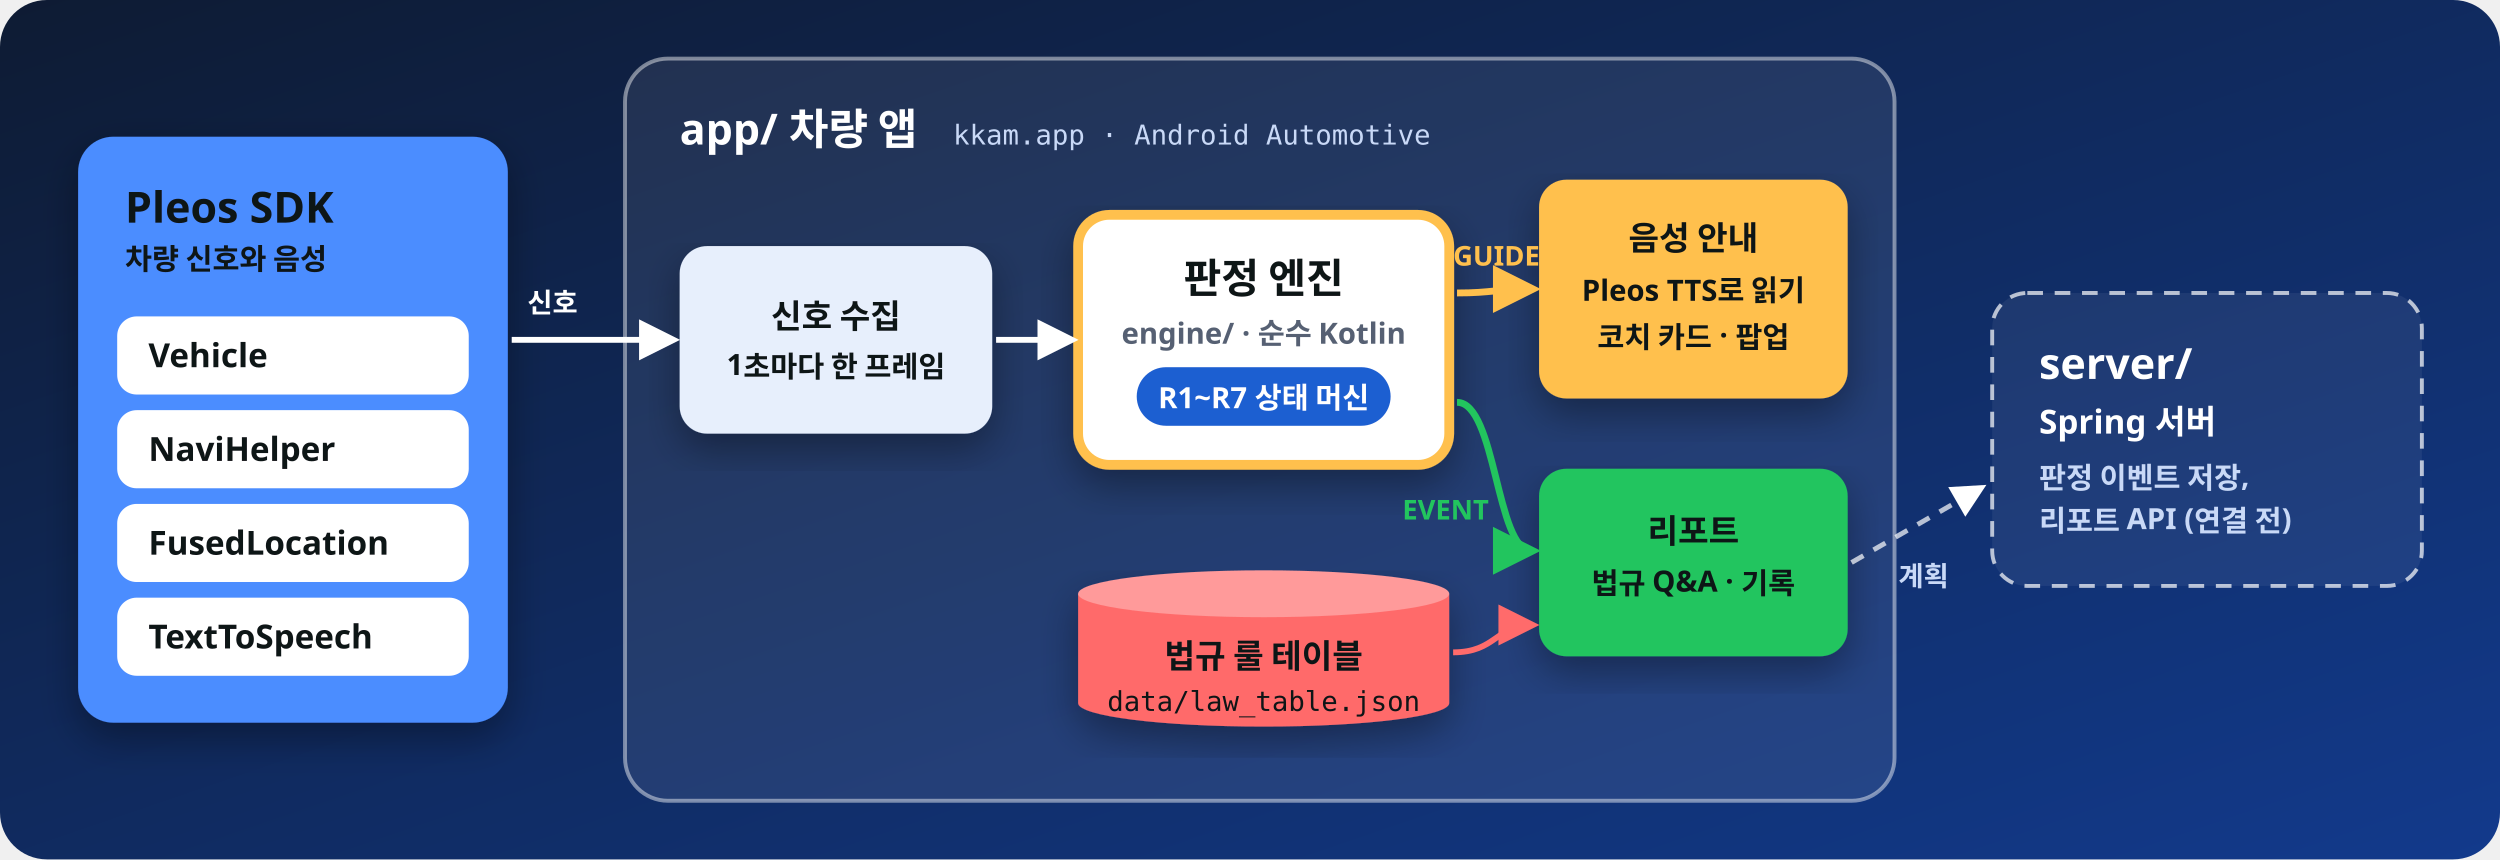
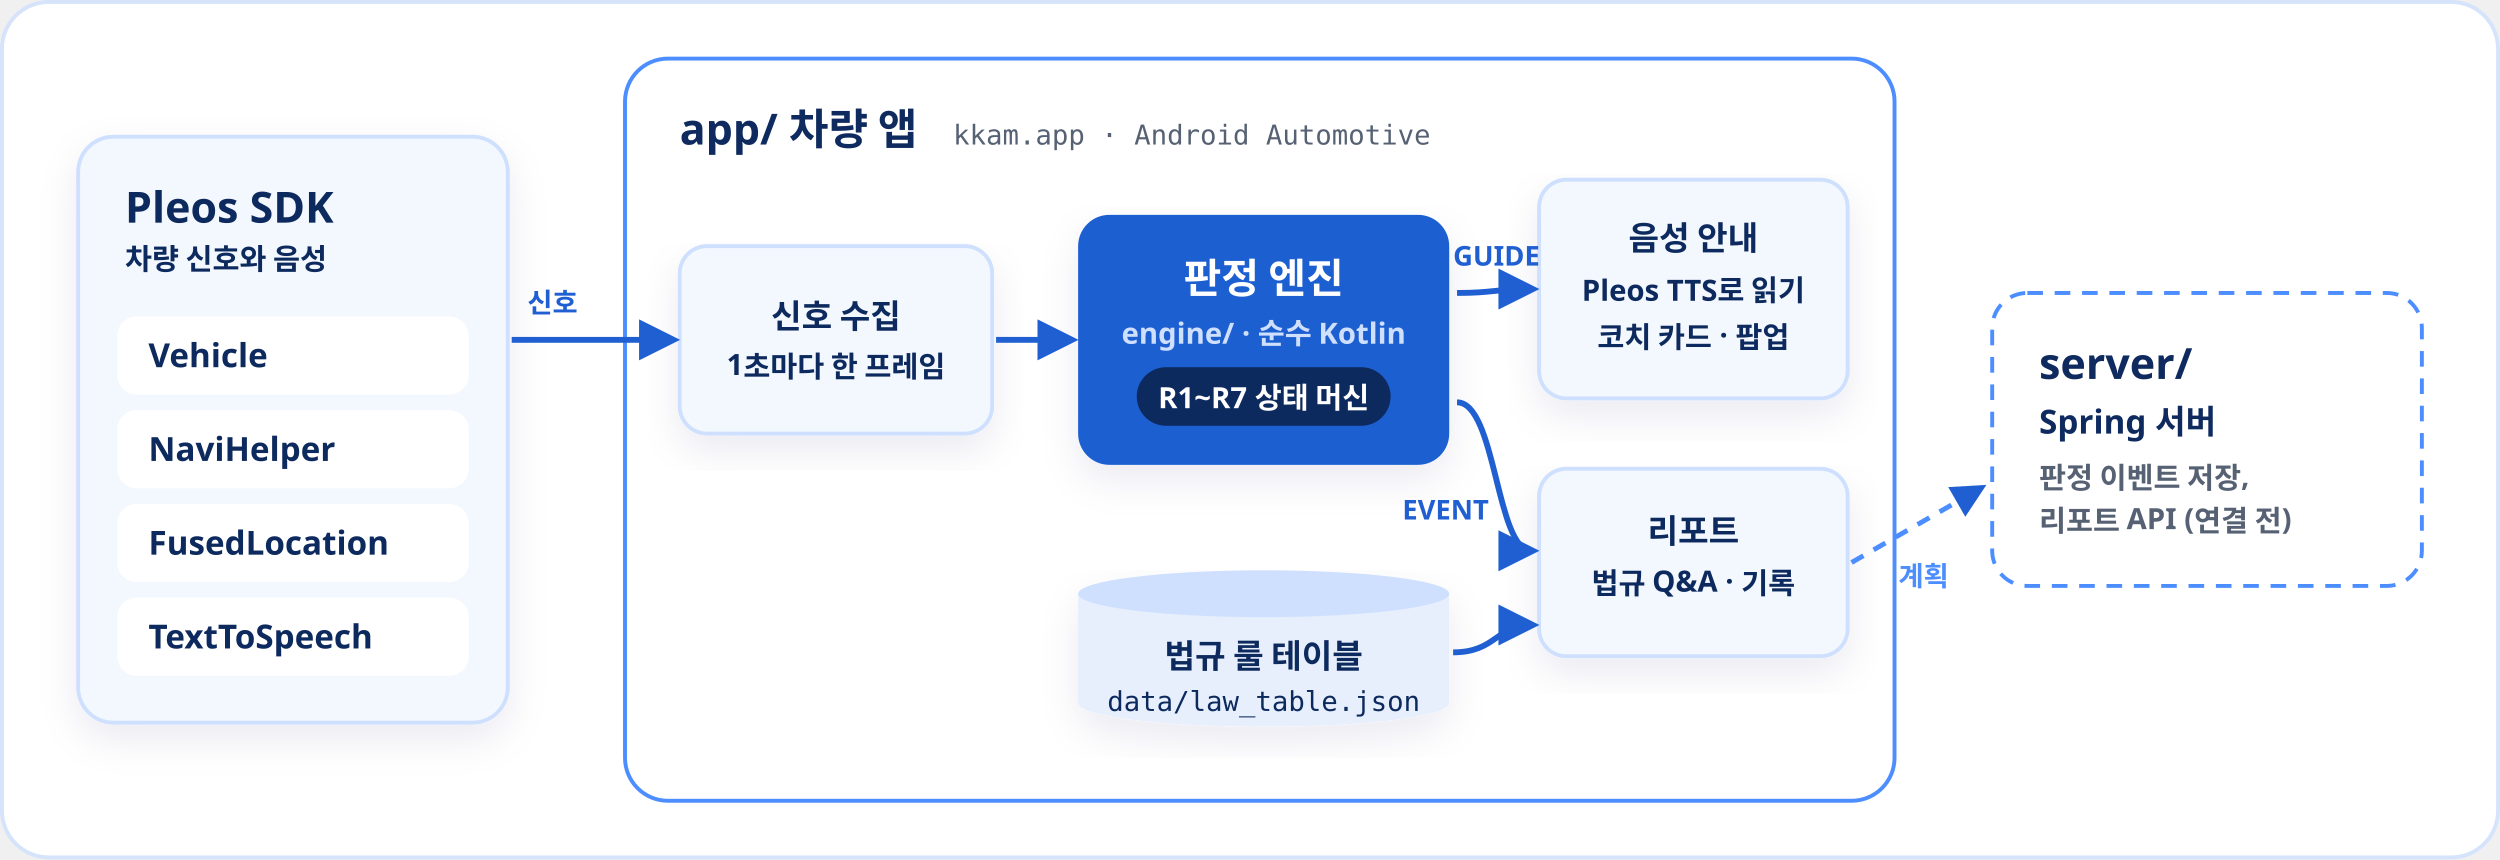
<svg xmlns="http://www.w3.org/2000/svg" width="1280" height="440" viewBox="0 0 1280 440" role="img" aria-label="구조: Pleos SDK, 차량 앱 안의 판정 엔진, Spring 서버">
  <defs>
    <linearGradient id="bg" x1="0" y1="0" x2="1" y2="1">
-       <stop offset="0" stop-color="#0E1B33" />
-       <stop offset="1" stop-color="#123A8C" />
+       <stop offset="0" stop-color="#123A8C" />
+       <stop offset="1" stop-color="#1F5FD1" />
    </linearGradient>
    <filter id="sh" x="-10%" y="-10%" width="120%" height="130%">
-       <feDropShadow dx="0" dy="8" stdDeviation="10" flood-color="#000" flood-opacity="0.35" />
+       <feDropShadow dx="0" dy="8" stdDeviation="10" flood-color="#0E2A5E" flood-opacity="0.08" />
    </filter>
    <marker id="a" viewBox="0 0 10 10" refX="8" refY="5" markerWidth="7" markerHeight="7" orient="auto">
-       <path d="M0 0 L10 5 L0 10 z" fill="#FFFFFF" />
+       <path d="M0 0 L10 5 L0 10 z" fill="#1F5FD1" />
    </marker>
    <marker id="aw" viewBox="0 0 10 10" refX="8" refY="5" markerWidth="7" markerHeight="7" orient="auto">
-       <path d="M0 0 L10 5 L0 10 z" fill="#FFC04D" />
+       <path d="M0 0 L10 5 L0 10 z" fill="#1F5FD1" />
    </marker>
    <marker id="ag" viewBox="0 0 10 10" refX="8" refY="5" markerWidth="7" markerHeight="7" orient="auto">
-       <path d="M0 0 L10 5 L0 10 z" fill="#22C55E" />
+       <path d="M0 0 L10 5 L0 10 z" fill="#1F5FD1" />
    </marker>
    <marker id="ar" viewBox="0 0 10 10" refX="8" refY="5" markerWidth="7" markerHeight="7" orient="auto">
-       <path d="M0 0 L10 5 L0 10 z" fill="#FF6B6B" />
+       <path d="M0 0 L10 5 L0 10 z" fill="#1F5FD1" />
    </marker>
  </defs>
  <style>
-     text { font-family: Pretendard, "Apple SD Gothic Neo", "Noto Sans KR", "Malgun Gothic", "Segoe UI", sans-serif; fill: #111418; }
+     text { font-family: Pretendard, "Apple SD Gothic Neo", "Noto Sans KR", "Malgun Gothic", "Segoe UI", sans-serif; fill: #0E2A5E; }
    .h { font-size: 22px; font-weight: 800; }
    .s { font-size: 15px; font-weight: 600; }
    .b { font-size: 17px; font-weight: 800; }
    .lab { font-size: 14px; font-weight: 800; }
    .mono { font-family: "SF Mono", Menlo, Consolas, monospace; font-size: 14px; }
    .wh { fill: #FFFFFF; }
  </style>
-   <rect width="1280" height="440" rx="24" fill="url(#bg)" />
+   <rect x="1" y="1" width="1278" height="438" rx="24" fill="#FFFFFF" stroke="#D5E3FB" stroke-width="2" />
  <g transform="translate(40 70)" filter="url(#sh)">
-     <rect width="220" height="300" rx="18" fill="#4C8DFF" />
+     <rect width="220" height="300" rx="18" fill="#F3F7FE" stroke="#CFE0FF" stroke-width="2" />
    <text x="24" y="44" class="h">Pleos SDK</text>
    <text x="24" y="68" class="s">차량 신호와 음성</text>
    <rect x="20" y="92" width="180" height="40" rx="10" fill="#FFFFFF" />
    <text x="36" y="118" class="b">Vehicle</text>
    <rect x="20" y="140" width="180" height="40" rx="10" fill="#FFFFFF" />
    <text x="36" y="166" class="b">NaviHelper</text>
    <rect x="20" y="188" width="180" height="40" rx="10" fill="#FFFFFF" />
    <text x="36" y="214" class="b">FusedLocation</text>
    <rect x="20" y="236" width="180" height="40" rx="10" fill="#FFFFFF" />
    <text x="36" y="262" class="b">TextToSpeech</text>
  </g>
  <g transform="translate(320 30)">
-     <rect width="650" height="380" rx="22" fill="#FFFFFF" fill-opacity="0.08" stroke="#FFFFFF" stroke-opacity="0.45" stroke-width="2" />
-     <text x="28" y="44" class="h wh">app/ 차량 앱</text>
-     <text x="168" y="44" class="mono" style="fill:#C9D9F7">kkam.app · Android Automotive</text>
+     <rect width="650" height="380" rx="22" fill="#FFFFFF" stroke="#4C8DFF" stroke-width="2" stroke-dasharray="0" />
+     <text x="28" y="44" class="h">app/ 차량 앱</text>
+     <text x="168" y="44" class="mono" style="fill:#566173">kkam.app · Android Automotive</text>
    <g filter="url(#sh)">
-       <rect x="28" y="96" width="160" height="96" rx="14" fill="#E7EFFC" />
+       <rect x="28" y="96" width="160" height="96" rx="14" fill="#F3F7FE" stroke="#CFE0FF" stroke-width="2" />
      <text x="108" y="138" text-anchor="middle" class="b">신호 수집</text>
      <text x="108" y="162" text-anchor="middle" class="s">1초마다 한 프레임</text>
    </g>
    <g filter="url(#sh)">
-       <rect x="232" y="80" width="190" height="128" rx="16" fill="#FFFFFF" stroke="#FFC04D" stroke-width="5" />
-       <text x="327" y="120" text-anchor="middle" font-size="21" font-weight="800">판정 엔진</text>
-       <text x="327" y="146" text-anchor="middle" class="s" style="fill:#566173">engine/ · 순수 Kotlin</text>
-       <rect x="262" y="158" width="130" height="30" rx="15" fill="#1F5FD1" />
+       <rect x="232" y="80" width="190" height="128" rx="16" fill="#1F5FD1" />
+       <text x="327" y="120" text-anchor="middle" font-size="21" font-weight="800" class="wh">판정 엔진</text>
+       <text x="327" y="146" text-anchor="middle" class="s" style="fill:#CFE0FF">engine/ · 순수 Kotlin</text>
+       <rect x="262" y="158" width="130" height="30" rx="15" fill="#0E2A5E" />
      <text x="327" y="179" text-anchor="middle" font-size="15" font-weight="800" class="wh">R1~R7 상태 머신</text>
    </g>
    <g filter="url(#sh)">
-       <rect x="468" y="62" width="158" height="112" rx="14" fill="#FFC04D" />
+       <rect x="468" y="62" width="158" height="112" rx="14" fill="#F3F7FE" stroke="#CFE0FF" stroke-width="2" />
      <text x="547" y="98" text-anchor="middle" class="b">음성 안내</text>
      <text x="547" y="124" text-anchor="middle" class="s">Pleos TTS로 읽기</text>
      <text x="547" y="148" text-anchor="middle" class="s">코치 카드 · 팝업</text>
    </g>
    <g filter="url(#sh)">
-       <rect x="468" y="210" width="158" height="96" rx="14" fill="#22C55E" />
+       <rect x="468" y="210" width="158" height="96" rx="14" fill="#F3F7FE" stroke="#CFE0FF" stroke-width="2" />
      <text x="547" y="248" text-anchor="middle" class="b">리포트</text>
      <text x="547" y="274" text-anchor="middle" class="s">법규 Q&amp;A · 기록</text>
    </g>
    <g transform="translate(232 262)" filter="url(#sh)">
-       <path d="M0 12 V68 A95 12 0 0 0 190 68 V12" fill="#FF6B6B" />
-       <ellipse cx="95" cy="12" rx="95" ry="12" fill="#FF9A9A" />
+       <path d="M0 12 V68 A95 12 0 0 0 190 68 V12" fill="#E7EFFC" />
+       <ellipse cx="95" cy="12" rx="95" ry="12" fill="#CFE0FF" />
      <text x="95" y="50" text-anchor="middle" class="b">법규 룰 테이블</text>
      <text x="95" y="72" text-anchor="middle" class="mono">data/law_table.json</text>
    </g>
-     <line x1="190" y1="144" x2="228" y2="144" stroke="#FFFFFF" stroke-width="3" marker-end="url(#a)" />
-     <path d="M426 120 C444 120 446 118 464 118" fill="none" stroke="#FFC04D" stroke-width="3.5" marker-end="url(#aw)" />
-     <text x="424" y="106" class="lab" style="fill:#FFC04D">GUIDE</text>
-     <path d="M426 176 C446 176 446 252 464 252" fill="none" stroke="#22C55E" stroke-width="3.5" marker-end="url(#ag)" />
-     <text x="398" y="236" class="lab" style="fill:#22C55E">EVENT</text>
-     <path d="M424 304 C446 304 446 290 464 290" fill="none" stroke="#FF6B6B" stroke-width="3" marker-end="url(#ar)" />
+     <line x1="190" y1="144" x2="228" y2="144" stroke="#1F5FD1" stroke-width="3" marker-end="url(#a)" />
+     <path d="M426 120 C444 120 446 118 464 118" fill="none" stroke="#1F5FD1" stroke-width="3" marker-end="url(#aw)" />
+     <text x="424" y="106" class="lab" style="fill:#1F5FD1">GUIDE</text>
+     <path d="M426 176 C446 176 446 252 464 252" fill="none" stroke="#1F5FD1" stroke-width="3" marker-end="url(#ag)" />
+     <text x="398" y="236" class="lab" style="fill:#1F5FD1">EVENT</text>
+     <path d="M424 304 C446 304 446 290 464 290" fill="none" stroke="#1F5FD1" stroke-width="3" marker-end="url(#ar)" />
  </g>
-   <line x1="262" y1="174" x2="344" y2="174" stroke="#FFFFFF" stroke-width="3" marker-end="url(#a)" />
-   <text x="270" y="160" class="lab wh">신호</text>
+   <line x1="262" y1="174" x2="344" y2="174" stroke="#1F5FD1" stroke-width="3" marker-end="url(#a)" />
+   <text x="270" y="160" class="lab" style="fill:#1F5FD1">신호</text>
  <g transform="translate(1020 150)">
-     <rect width="220" height="150" rx="18" fill="#FFFFFF" fill-opacity="0.06" stroke="#FFFFFF" stroke-opacity="0.7" stroke-width="2" stroke-dasharray="8 6" />
-     <text x="24" y="44" class="h wh">server/</text>
-     <text x="24" y="72" class="b wh">Spring 서버</text>
-     <text x="24" y="100" class="s" style="fill:#C9D9F7">판정 이벤트 저장,</text>
-     <text x="24" y="122" class="s" style="fill:#C9D9F7">리포트 API (연결 전)</text>
+     <rect width="220" height="150" rx="18" fill="#FFFFFF" stroke="#4C8DFF" stroke-width="2" stroke-dasharray="8 6" />
+     <text x="24" y="44" class="h">server/</text>
+     <text x="24" y="72" class="b">Spring 서버</text>
+     <text x="24" y="100" class="s" style="fill:#566173">판정 이벤트 저장,</text>
+     <text x="24" y="122" class="s" style="fill:#566173">리포트 API (연결 전)</text>
  </g>
-   <line x1="948" y1="288" x2="1014" y2="250" stroke="#FFFFFF" stroke-opacity="0.7" stroke-width="2.5" stroke-dasharray="7 6" marker-end="url(#a)" />
-   <text x="972" y="300" class="lab" style="fill:#C9D9F7">계획</text>
+   <line x1="948" y1="288" x2="1014" y2="250" stroke="#4C8DFF" stroke-width="2.5" stroke-dasharray="7 6" marker-end="url(#a)" />
+   <text x="972" y="300" class="lab" style="fill:#4C8DFF">계획</text>
</svg>
